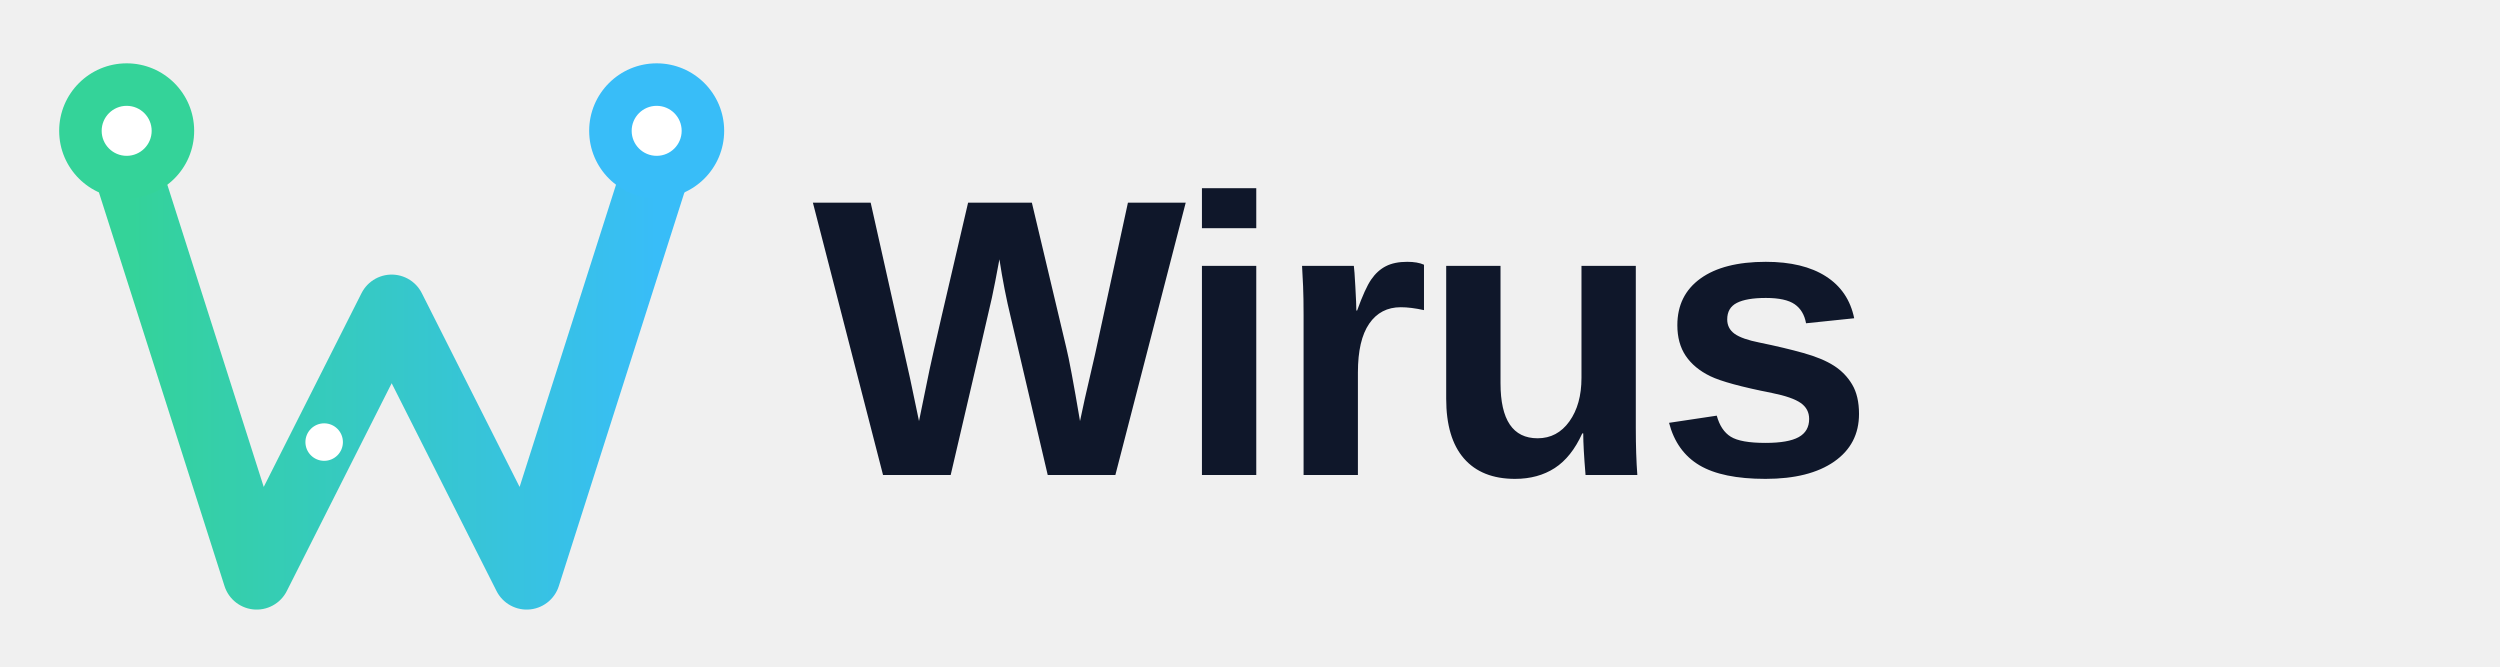
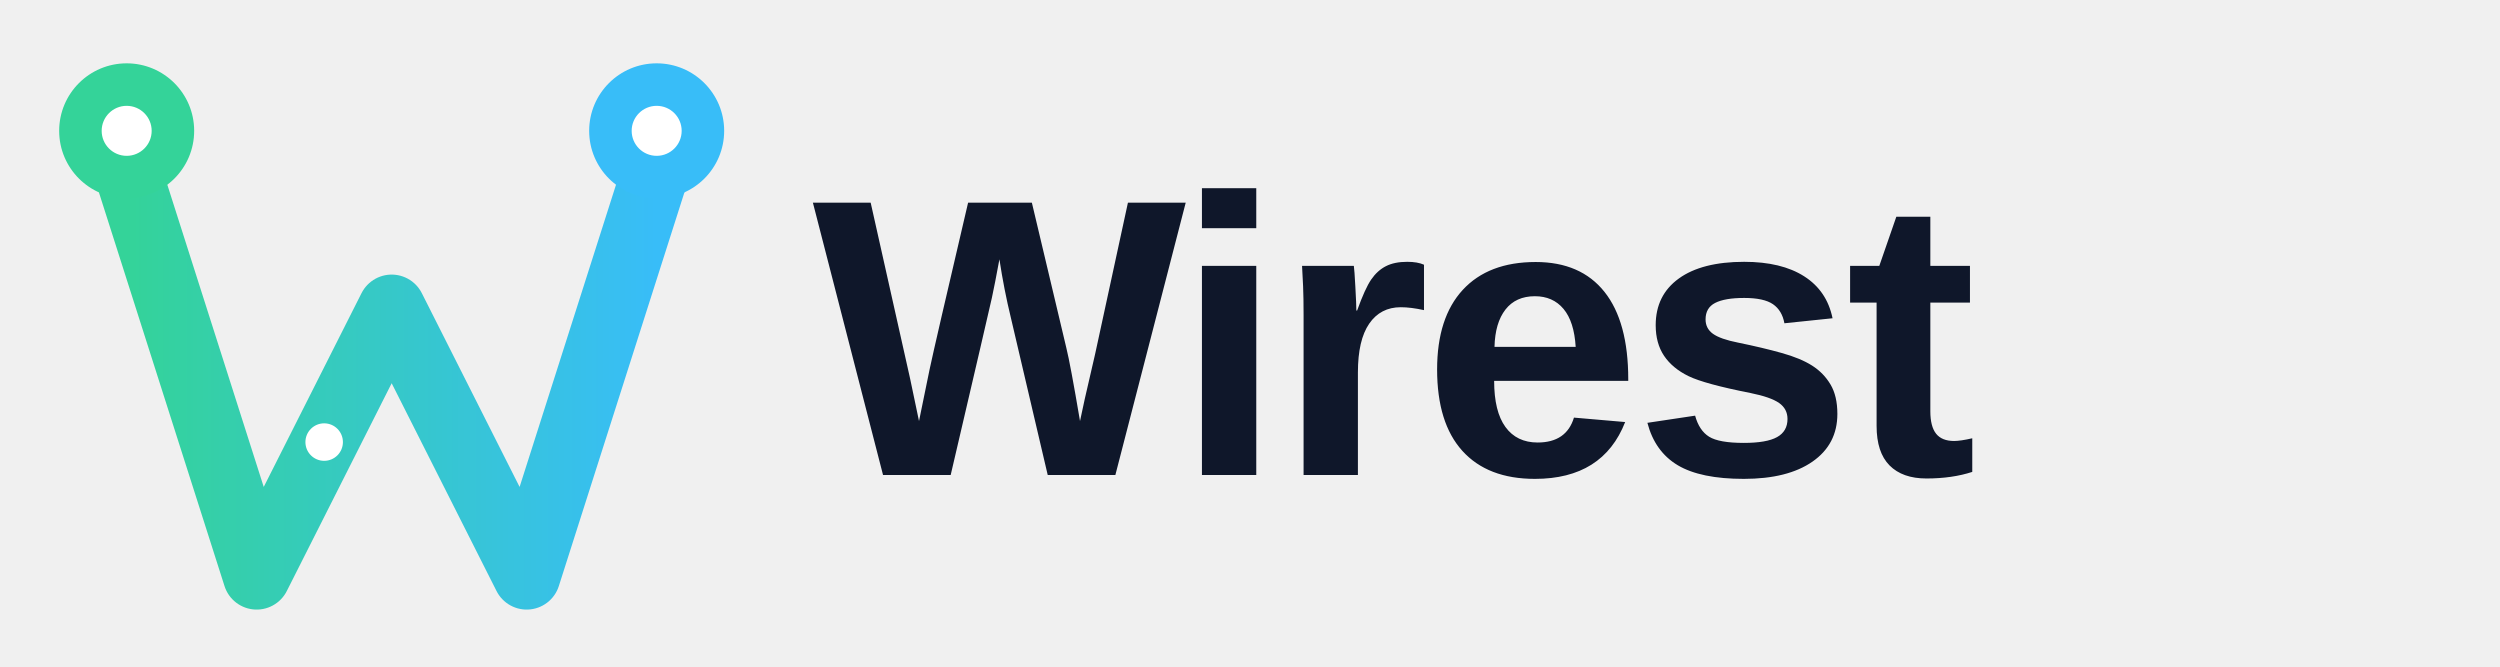
<svg xmlns="http://www.w3.org/2000/svg" width="1200" height="320" viewBox="0 0 1200 320">
  <defs>
    <linearGradient id="wire" x1="0" y1="0" x2="1" y2="0">
      <stop offset="0" stop-color="#34D399" />
      <stop offset="1" stop-color="#38BDF8" />
    </linearGradient>
  </defs>
  <g transform="translate(20 22) scale(0.6) translate(-232 -252)">
    <path d="M300 350 L404 676 L512 462 L620 676 L724 350" fill="none" stroke="url(#wire)" stroke-width="54" stroke-linecap="round" stroke-linejoin="round" />
    <circle cx="300" cy="320" r="54" fill="#34D399" />
    <circle cx="300" cy="320" r="20" fill="#FFFFFF" />
    <circle cx="724" cy="320" r="54" fill="#38BDF8" />
    <circle cx="724" cy="320" r="20" fill="#FFFFFF" />
    <circle cx="458" cy="569" r="15" fill="#FFFFFF" />
  </g>
-   <text x="390" y="228" font-family="SF Pro Display, -apple-system, Helvetica Neue, Arial, sans-serif" font-size="190" font-weight="700" letter-spacing="-4" fill="#0F172A">Wirus</text>
+   <text x="390" y="228" font-family="SF Pro Display, -apple-system, Helvetica Neue, Arial, sans-serif" font-size="190" font-weight="700" letter-spacing="-4" fill="#0F172A">Wirest</text>
</svg>
